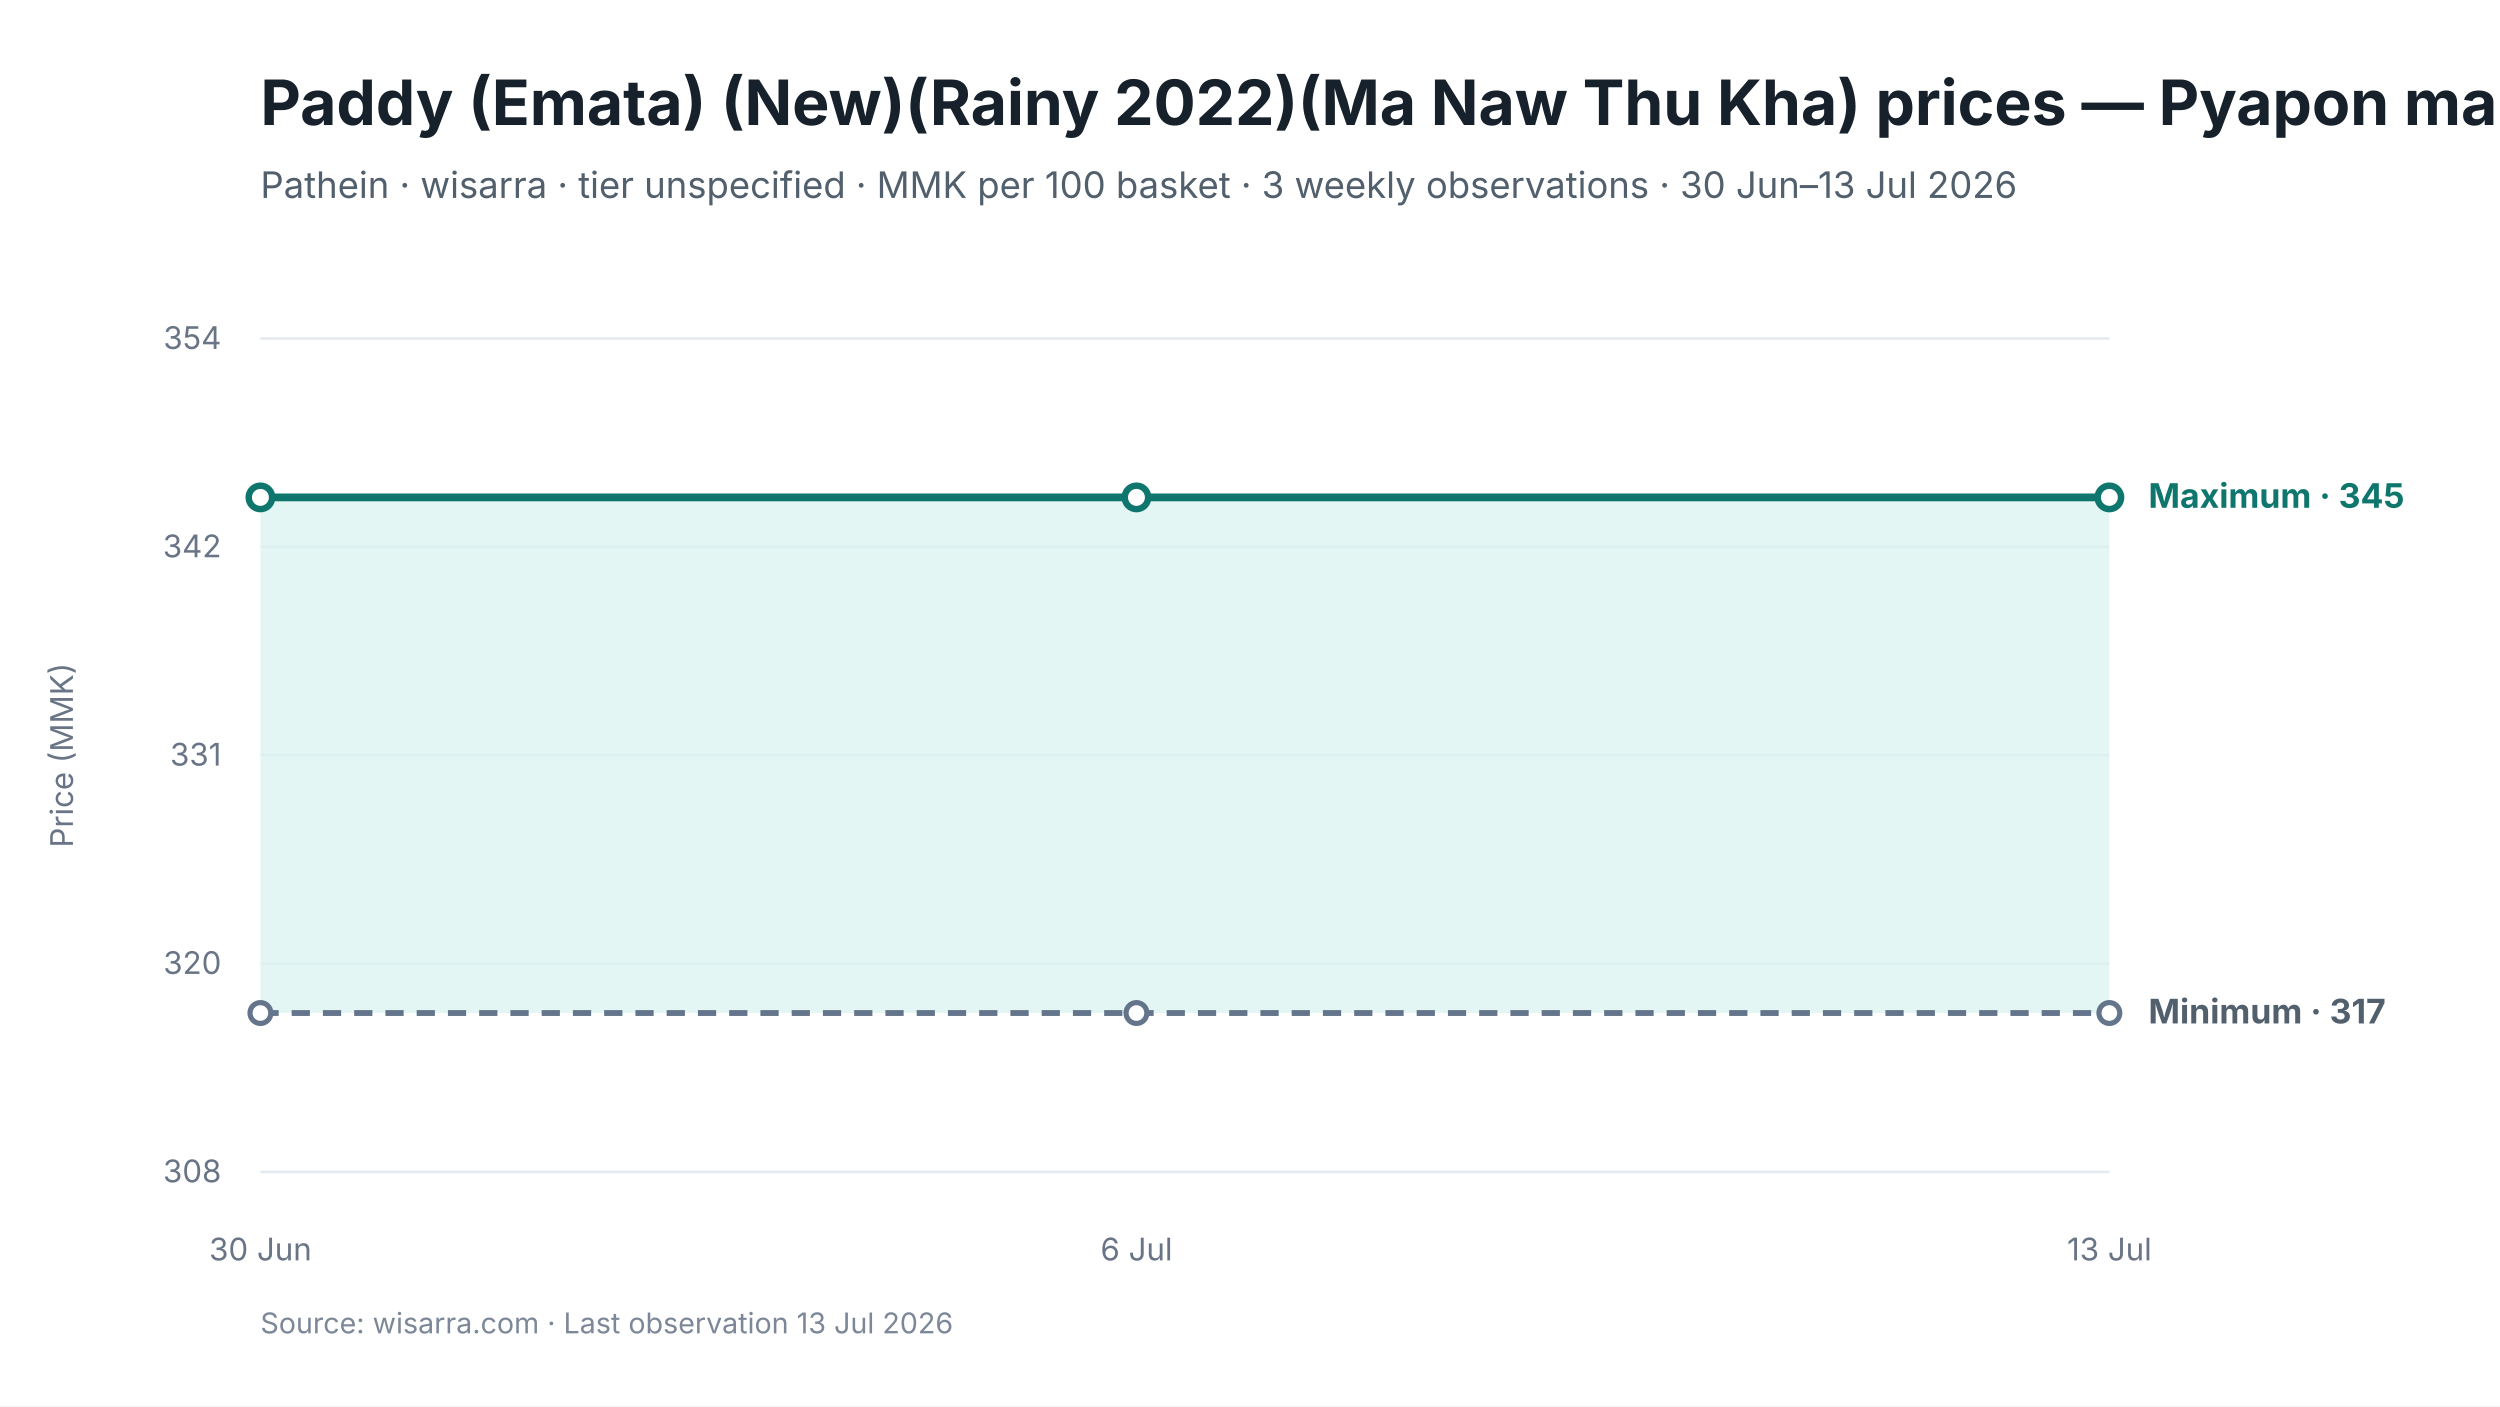
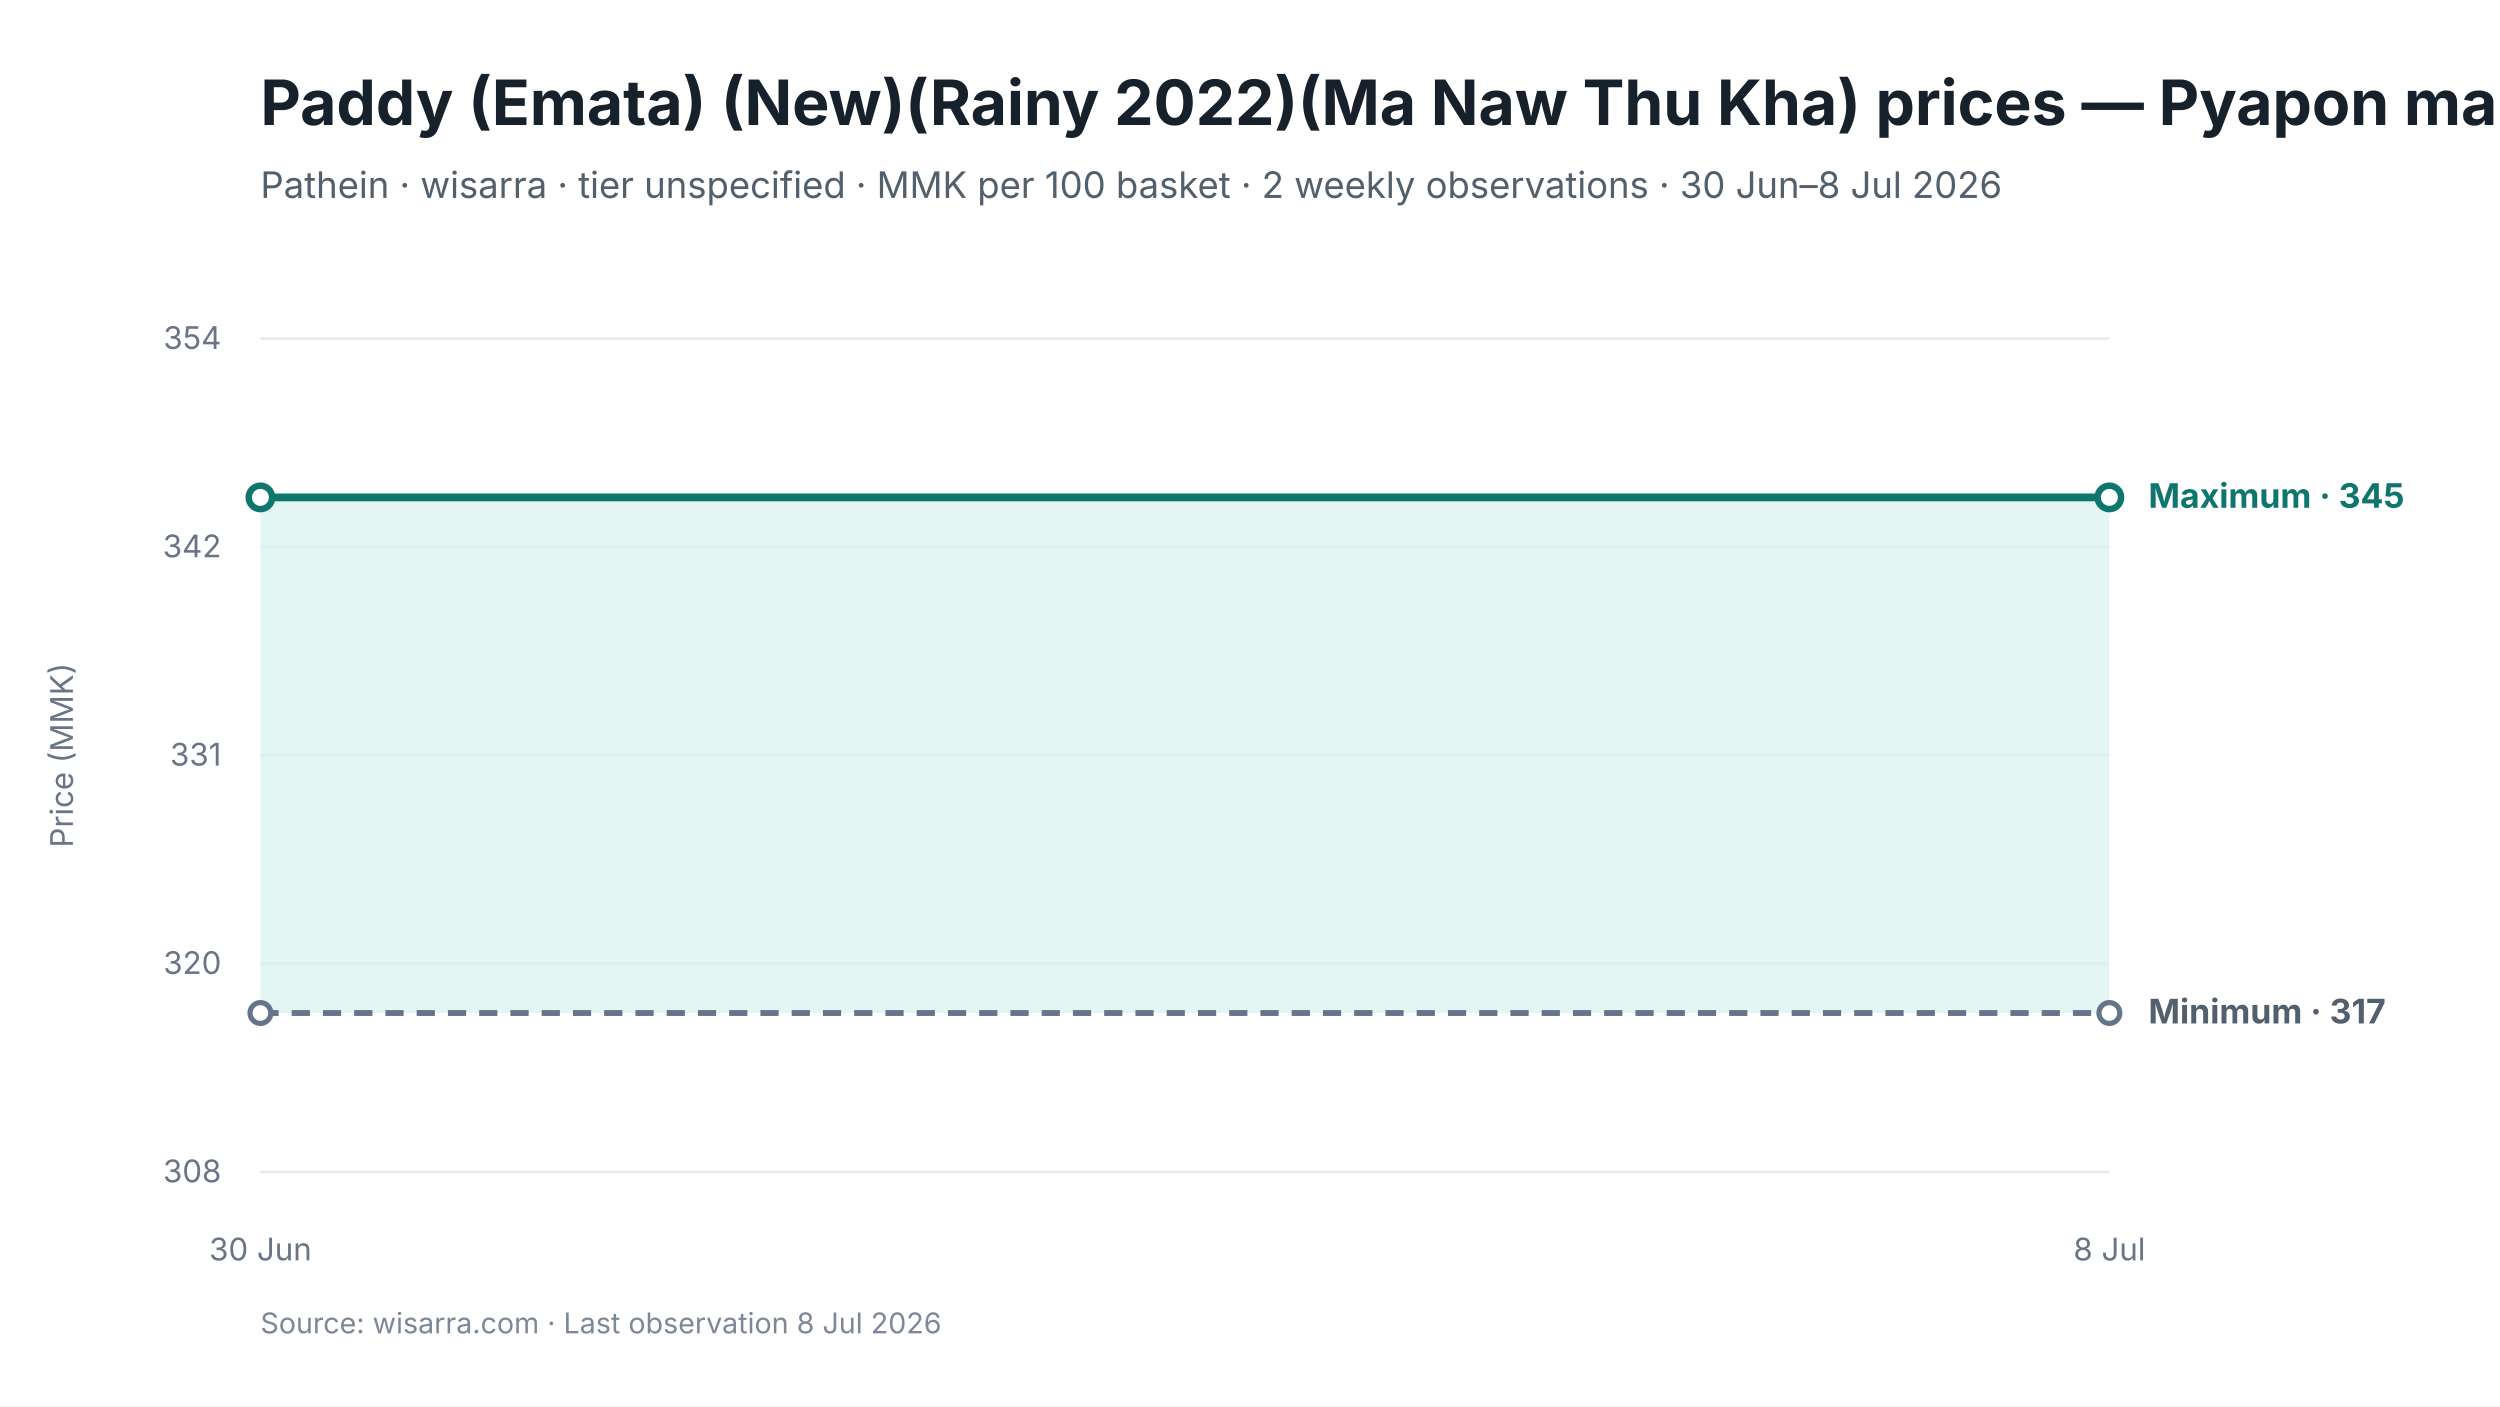
<svg xmlns="http://www.w3.org/2000/svg" viewBox="0 0 960 540" width="960" height="540" role="img" aria-labelledby="chart-title chart-desc">
  <style>
text { font-family: Inter, -apple-system, BlinkMacSystemFont, "Segoe UI", sans-serif; fill: #17212B; }
.chart-title { font-size: 24px; font-weight: 650; }
.subtitle { font-size: 14px; fill: #52606D; }
.axis { font-size: 12px; fill: #697586; }
.grid { stroke: #E5EAF0; stroke-width: 1; }
.range { fill: #D9F3F0; fill-opacity: 0.72; }
.maximum { stroke: #0F766E; stroke-width: 3; fill: none; }
.minimum { stroke: #64748B; stroke-width: 2.25; stroke-dasharray: 7 5; fill: none; }
.modal { stroke: #2563EB; stroke-width: 3; fill: none; }
.point-max { fill: #FFFFFF; stroke: #0F766E; stroke-width: 2.5; }
.point-min { fill: #FFFFFF; stroke: #64748B; stroke-width: 2; }
.point-modal { fill: #FFFFFF; stroke: #2563EB; stroke-width: 2.5; }
.direct-label { font-size: 13px; font-weight: 650; }
.maximum-label { fill: #0F766E; }
.minimum-label { fill: #52606D; }
.combined-label { fill: #334155; }
.modal-label { fill: #1D4ED8; }
.source { font-size: 11px; fill: #7C8798; }
</style>
  <rect width="960" height="540" fill="#FFFFFF" />
  <text id="chart-title" x="100" y="48" class="chart-title">Paddy (Emata) (New)(Rainy 2022)(Ma Naw Thu Kha) prices — Pyapon market</text>
-   <text x="100" y="76" class="subtitle">Pathein · wisarra · tier unspecified · MMK per 100 basket · 3 weekly observations · 30 Jun–13 Jul 2026</text>
+   <text x="100" y="76" class="subtitle">Pathein · wisarra · tier unspecified · MMK per 100 basket · 2 weekly observations · 30 Jun–8 Jul 2026</text>
  <line x1="100" y1="130.0" x2="810" y2="130.0" class="grid" />
  <text x="85" y="134.0" text-anchor="end" class="axis">354</text>
  <line x1="100" y1="210.0" x2="810" y2="210.0" class="grid" />
  <text x="85" y="214.0" text-anchor="end" class="axis">342</text>
  <line x1="100" y1="290.0" x2="810" y2="290.0" class="grid" />
  <text x="85" y="294.0" text-anchor="end" class="axis">331</text>
  <line x1="100" y1="370.0" x2="810" y2="370.0" class="grid" />
  <text x="85" y="374.0" text-anchor="end" class="axis">320</text>
  <line x1="100" y1="450.0" x2="810" y2="450.0" class="grid" />
  <text x="85" y="454.0" text-anchor="end" class="axis">308</text>
-   <polygon points="100.0,389.0 436.4,389.0 810.0,389.0 810.0,191.0 436.4,191.0 100.0,191.0" class="range" />
-   <path d="M 100.0 389.0 L 436.4 389.0 L 810.0 389.0" class="minimum" />
-   <path d="M 100.0 191.0 L 436.4 191.0 L 810.0 191.0" class="maximum" />
+   <polygon points="100.0,389.0 810.0,389.0 810.0,191.0 100.0,191.0" class="range" />
+   <path d="M 100.0 389.0 L 810.0 389.0" class="minimum" />
+   <path d="M 100.0 191.0 L 810.0 191.0" class="maximum" />
  <circle cx="100.0" cy="389.0" r="4" class="point-min" />
-   <circle cx="436.4" cy="389.0" r="4" class="point-min" />
  <circle cx="810.0" cy="389.0" r="4" class="point-min" />
  <circle cx="100.0" cy="191.0" r="4.5" class="point-max" />
-   <circle cx="436.4" cy="191.0" r="4.5" class="point-max" />
  <circle cx="810.0" cy="191.0" r="4.5" class="point-max" />
  <text x="100.0" y="484" text-anchor="middle" class="axis">30 Jun</text>
-   <text x="436.4" y="484" text-anchor="middle" class="axis">6 Jul</text>
-   <text x="810.0" y="484" text-anchor="middle" class="axis">13 Jul</text>
+   <text x="810.0" y="484" text-anchor="middle" class="axis">8 Jul</text>
  <text x="825.0" y="195.0" class="direct-label maximum-label">Maximum · 345</text>
  <text x="825.0" y="393.0" class="direct-label minimum-label">Minimum · 317</text>
  <text x="28" y="290.0" text-anchor="middle" class="axis" transform="rotate(-90 28 290.0)">Price (MMK)</text>
-   <text x="100" y="512" class="source">Source: wisarra.com · Last observation 13 Jul 2026</text>
+   <text x="100" y="512" class="source">Source: wisarra.com · Last observation 8 Jul 2026</text>
</svg>
